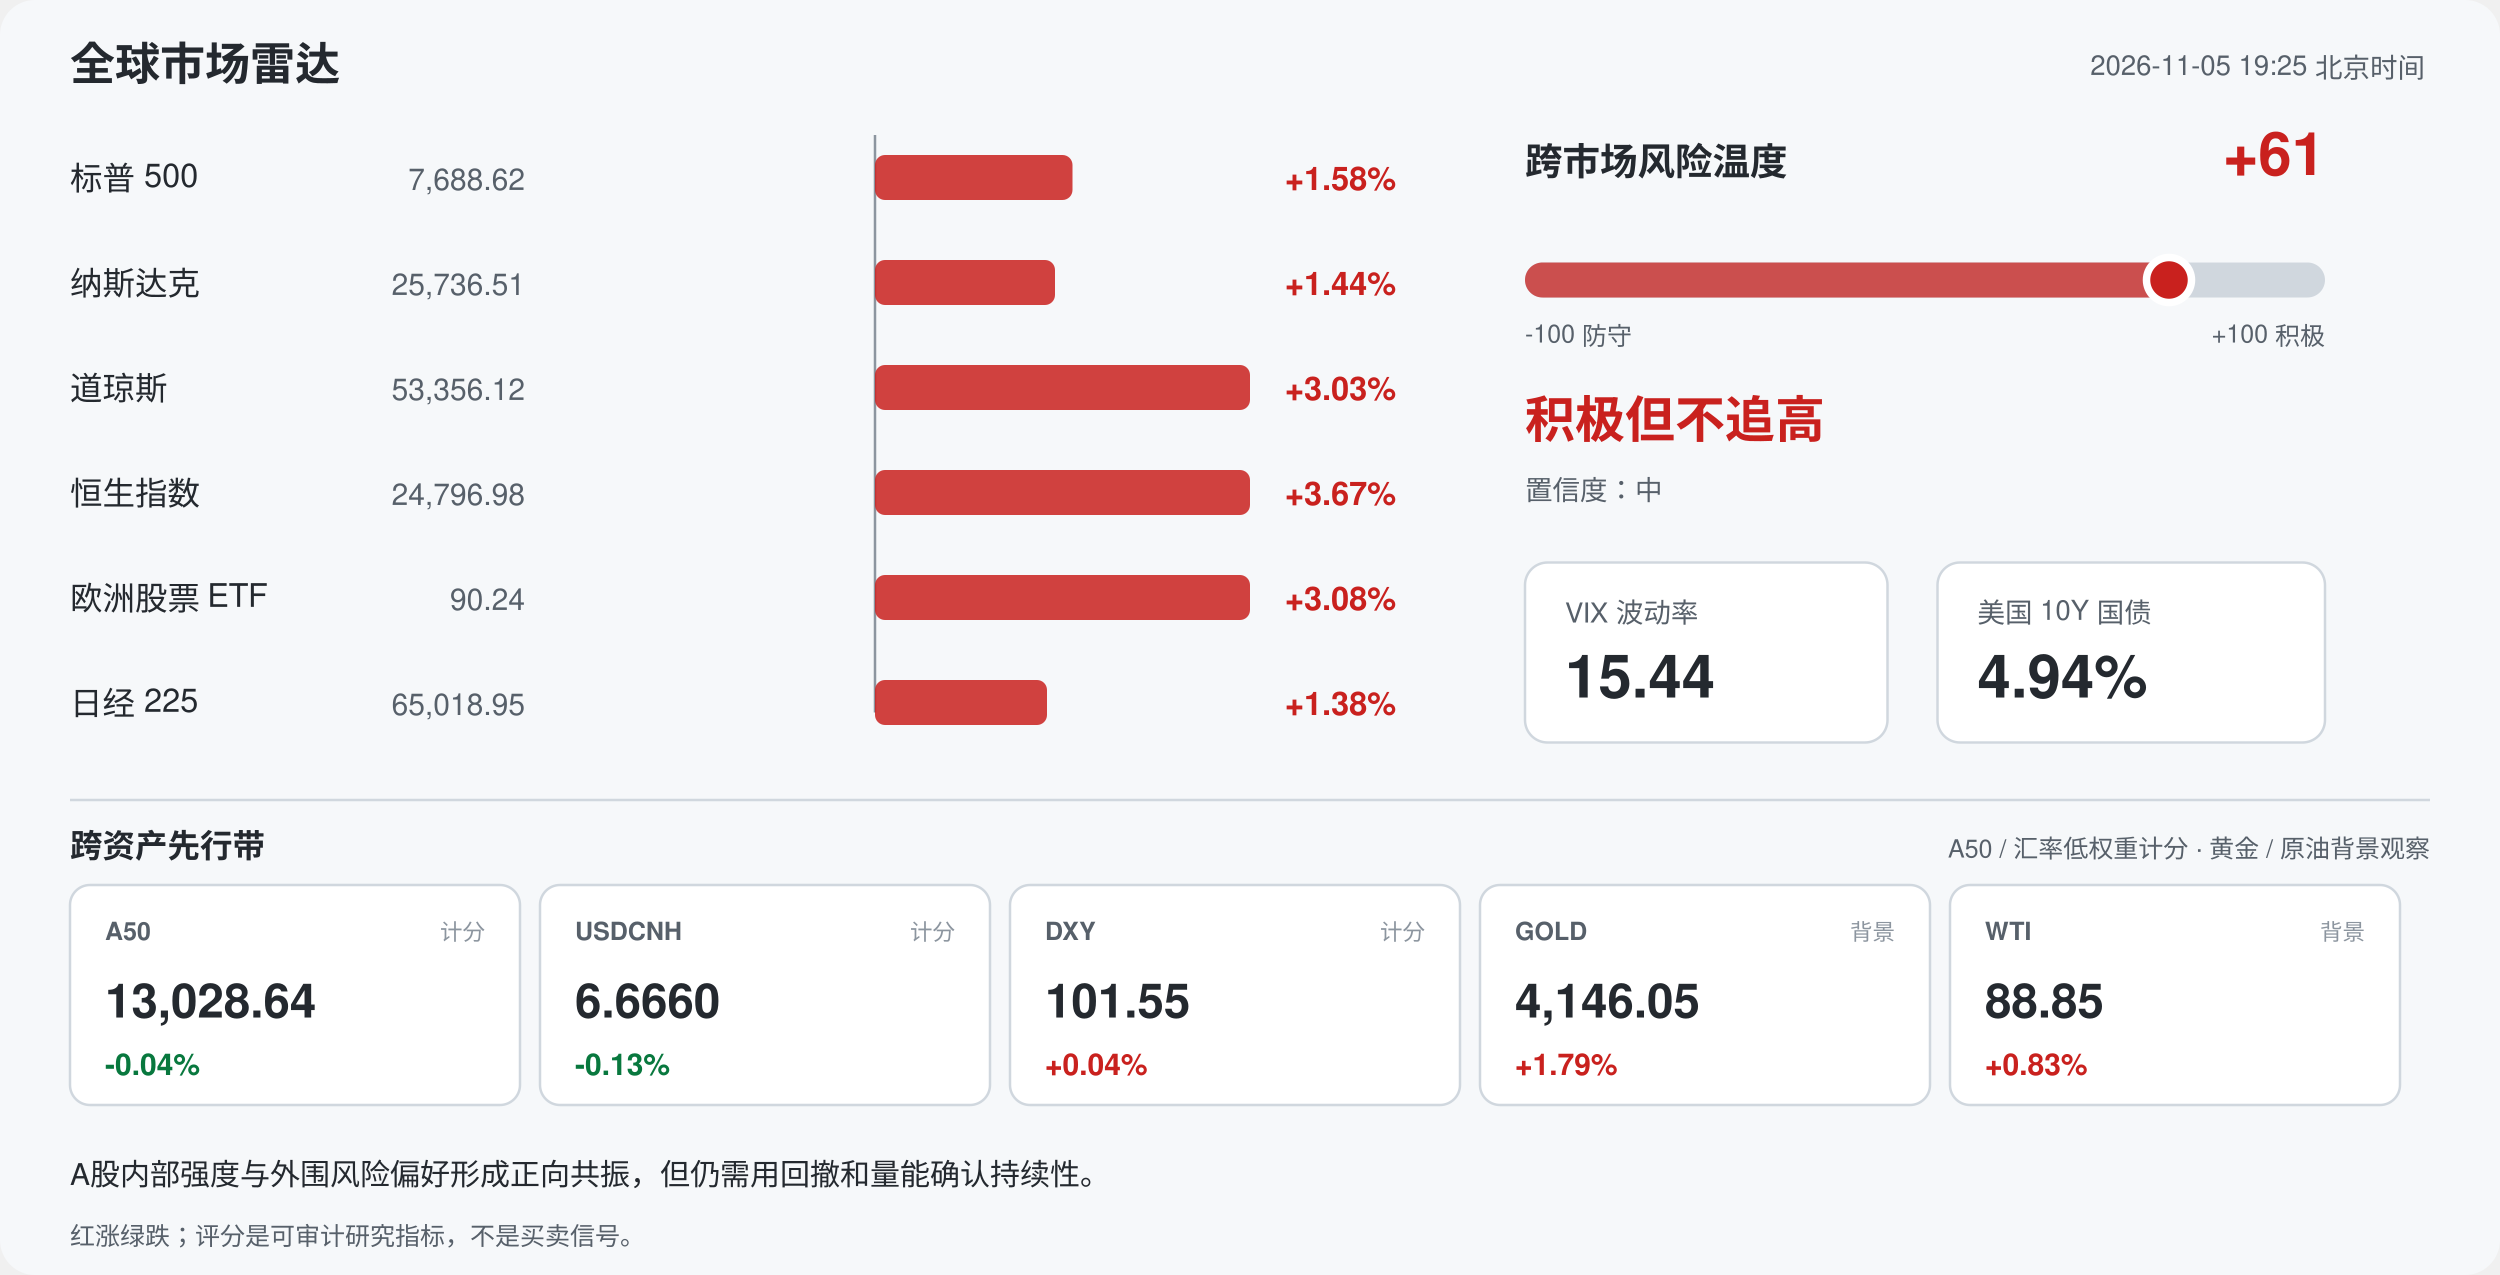
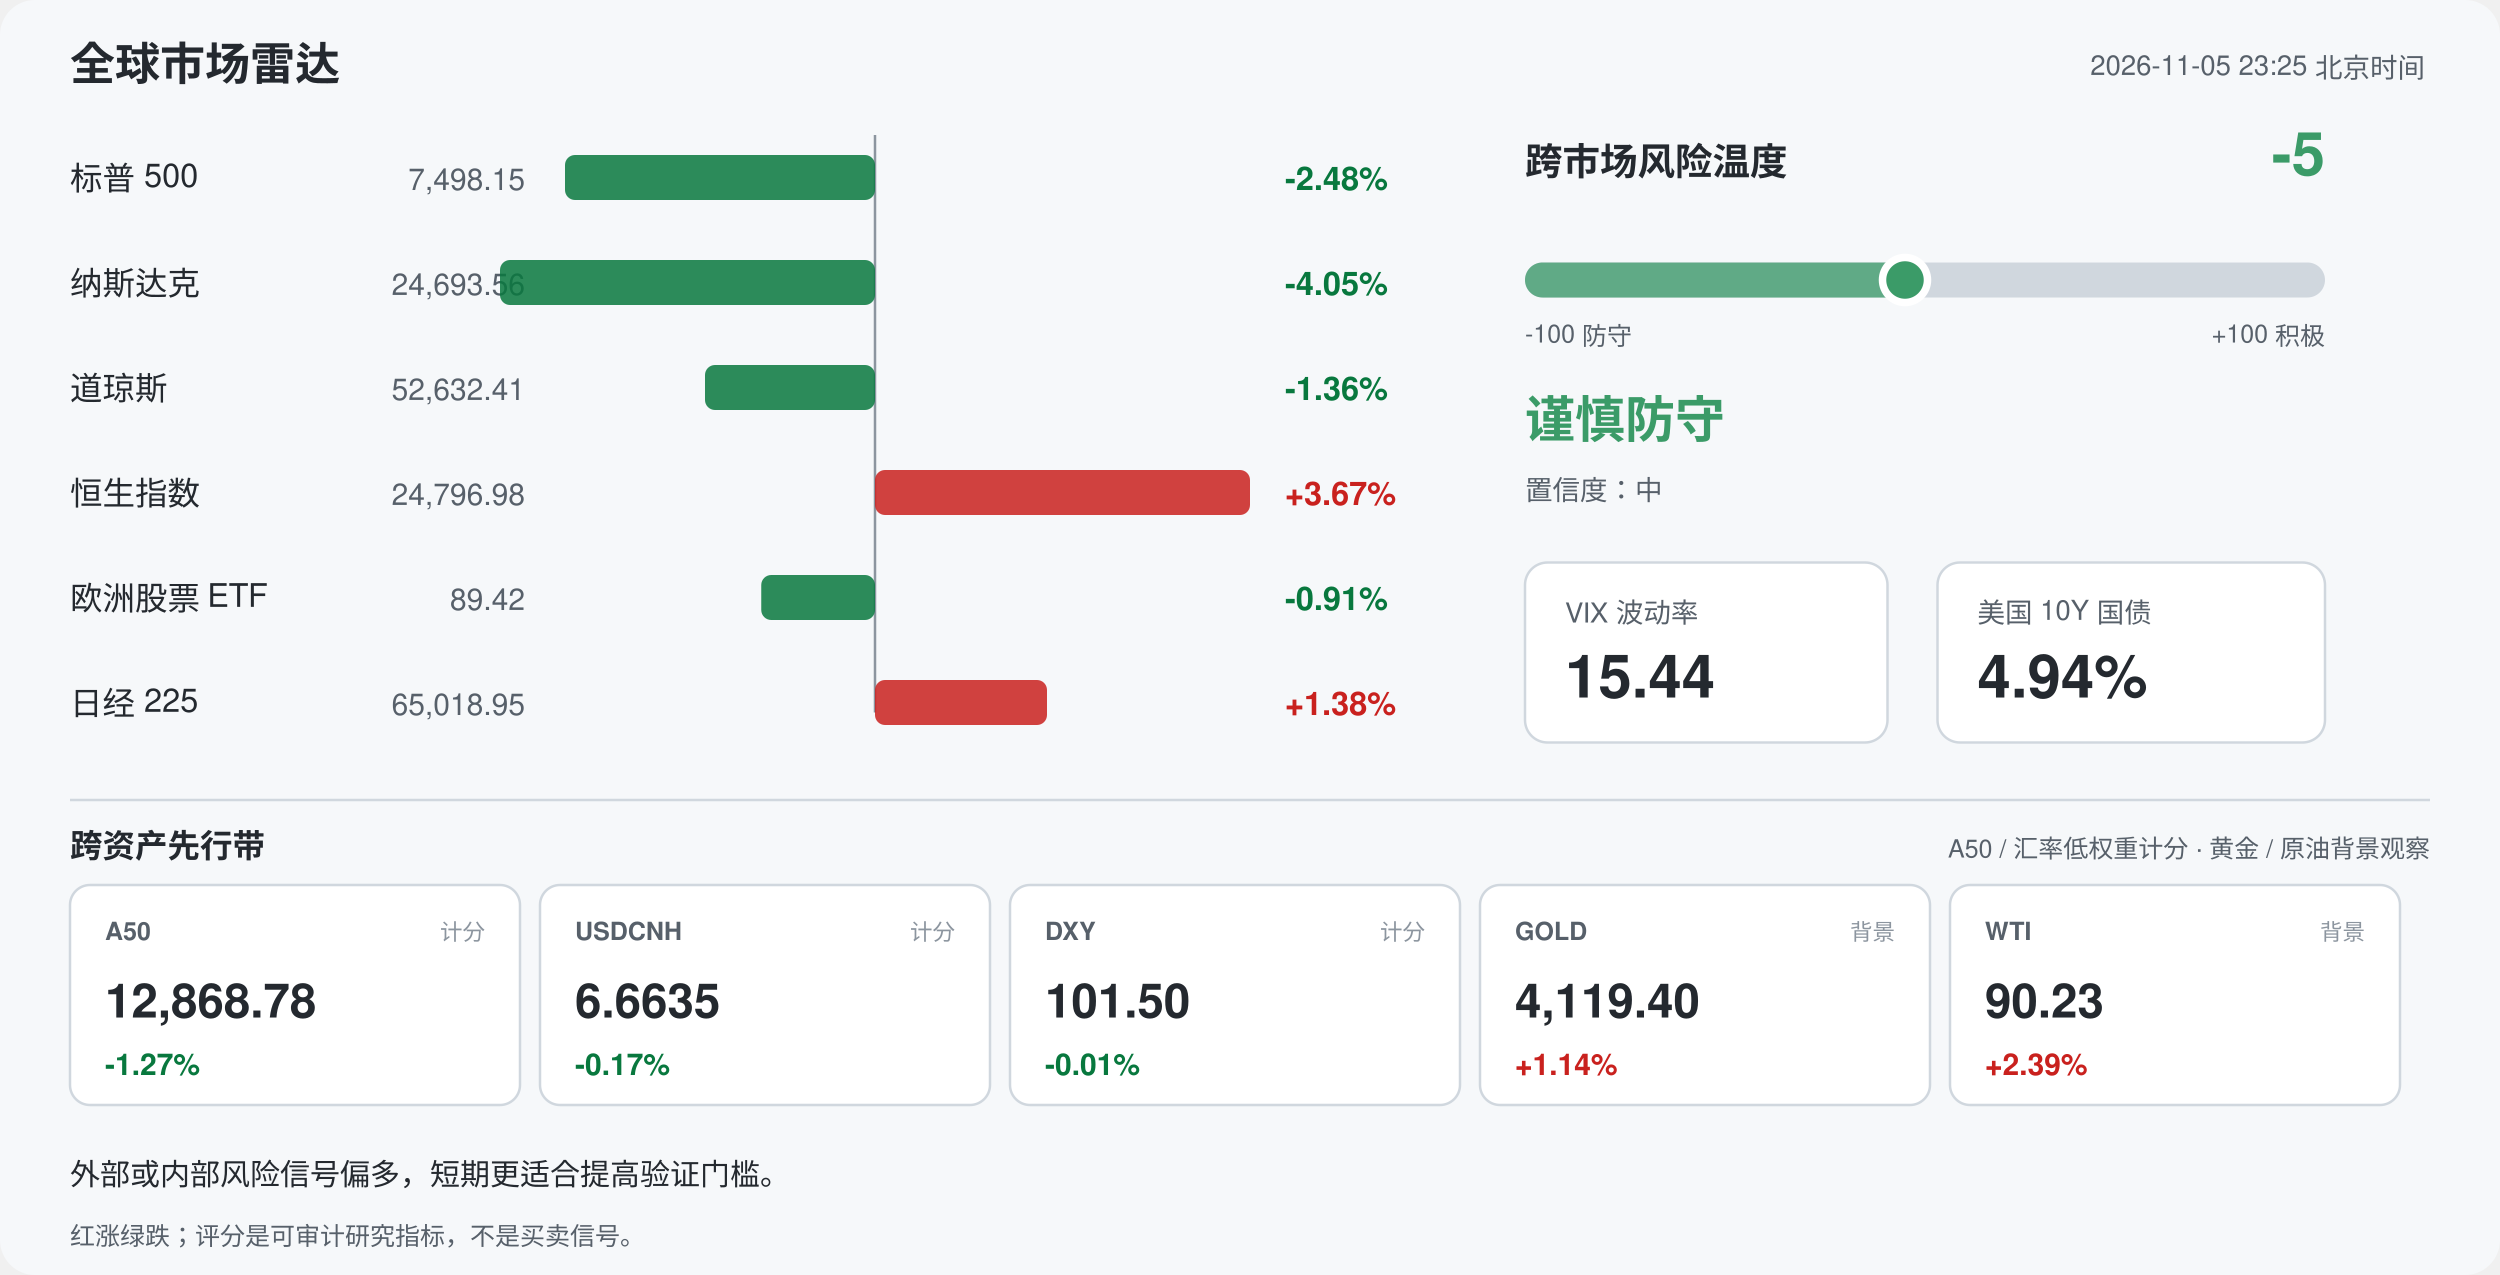
<svg xmlns="http://www.w3.org/2000/svg" width="1000" height="510" viewBox="0 0 1000 510" font-family="-apple-system,Segoe UI,Helvetica,Arial,sans-serif">
  <rect width="1000" height="510" rx="14" fill="#f6f8fa" />
  <text x="28" y="32" font-size="18" font-weight="700" fill="#24292f">全球市场雷达</text>
-   <text x="970" y="30" font-size="11" fill="#57606a" text-anchor="end">2026-11-05 19:25 北京时间</text>
+   <text x="970" y="30" font-size="11" fill="#57606a" text-anchor="end">2026-11-05 23:25 北京时间</text>
  <line x1="350" y1="54" x2="350" y2="285" stroke="#8c959f" stroke-width="1" />
  <text x="28" y="76" font-size="13" fill="#24292f">标普 500</text>
-   <text x="210" y="76" font-size="12" fill="#57606a" text-anchor="end">7,688.62</text>
-   <rect x="350.0" y="62" width="79.0" height="18" rx="4" fill="#c9211e" opacity="0.85" />
-   <text x="514" y="76" font-size="13" font-weight="600" fill="#c9211e">+1.58%</text>
+   <text x="210" y="76" font-size="12" fill="#57606a" text-anchor="end">7,498.15</text>
+   <rect x="226.0" y="62" width="124.0" height="18" rx="4" fill="#08783e" opacity="0.85" />
+   <text x="514" y="76" font-size="13" font-weight="600" fill="#08783e">-2.48%</text>
  <text x="28" y="118" font-size="13" fill="#24292f">纳斯达克</text>
-   <text x="210" y="118" font-size="12" fill="#57606a" text-anchor="end">25,736.51</text>
-   <rect x="350.0" y="104" width="72.0" height="18" rx="4" fill="#c9211e" opacity="0.85" />
-   <text x="514" y="118" font-size="13" font-weight="600" fill="#c9211e">+1.44%</text>
+   <text x="210" y="118" font-size="12" fill="#57606a" text-anchor="end">24,693.56</text>
+   <rect x="200.0" y="104" width="150.0" height="18" rx="4" fill="#08783e" opacity="0.85" />
+   <text x="514" y="118" font-size="13" font-weight="600" fill="#08783e">-4.05%</text>
  <text x="28" y="160" font-size="13" fill="#24292f">道琼斯</text>
-   <text x="210" y="160" font-size="12" fill="#57606a" text-anchor="end">53,356.12</text>
-   <rect x="350.0" y="146" width="150.0" height="18" rx="4" fill="#c9211e" opacity="0.85" />
-   <text x="514" y="160" font-size="13" font-weight="600" fill="#c9211e">+3.03%</text>
+   <text x="210" y="160" font-size="12" fill="#57606a" text-anchor="end">52,632.41</text>
+   <rect x="282.0" y="146" width="68.0" height="18" rx="4" fill="#08783e" opacity="0.85" />
+   <text x="514" y="160" font-size="13" font-weight="600" fill="#08783e">-1.36%</text>
  <text x="28" y="202" font-size="13" fill="#24292f">恒生指数</text>
  <text x="210" y="202" font-size="12" fill="#57606a" text-anchor="end">24,796.98</text>
  <rect x="350.0" y="188" width="150.0" height="18" rx="4" fill="#c9211e" opacity="0.85" />
  <text x="514" y="202" font-size="13" font-weight="600" fill="#c9211e">+3.67%</text>
  <text x="28" y="244" font-size="13" fill="#24292f">欧洲股票 ETF</text>
-   <text x="210" y="244" font-size="12" fill="#57606a" text-anchor="end">90.24</text>
-   <rect x="350.0" y="230" width="150.0" height="18" rx="4" fill="#c9211e" opacity="0.85" />
-   <text x="514" y="244" font-size="13" font-weight="600" fill="#c9211e">+3.08%</text>
+   <text x="210" y="244" font-size="12" fill="#57606a" text-anchor="end">89.42</text>
+   <rect x="304.5" y="230" width="45.5" height="18" rx="4" fill="#08783e" opacity="0.85" />
+   <text x="514" y="244" font-size="13" font-weight="600" fill="#08783e">-0.91%</text>
  <text x="28" y="286" font-size="13" fill="#24292f">日经 225</text>
  <text x="210" y="286" font-size="12" fill="#57606a" text-anchor="end">65,018.95</text>
  <rect x="350.0" y="272" width="68.8" height="18" rx="4" fill="#c9211e" opacity="0.85" />
  <text x="514" y="286" font-size="13" font-weight="600" fill="#c9211e">+1.38%</text>
  <text x="610" y="70" font-size="15" font-weight="700" fill="#24292f">跨市场风险温度</text>
-   <text x="930" y="70" font-size="24" font-weight="700" fill="#c9211e" text-anchor="end">+61</text>
+   <text x="930" y="70" font-size="24" font-weight="700" fill="#3b9b68" text-anchor="end">-5</text>
  <rect x="610" y="105" width="320" height="14" rx="7" fill="#d0d7de" />
-   <rect x="610" y="105" width="257.6" height="14" rx="7" fill="#c9211e" opacity="0.75" />
-   <circle cx="867.6" cy="112" r="9" fill="#c9211e" stroke="#ffffff" stroke-width="3" />
+   <rect x="610" y="105" width="152.0" height="14" rx="7" fill="#3b9b68" opacity="0.75" />
+   <circle cx="762.0" cy="112" r="9" fill="#3b9b68" stroke="#ffffff" stroke-width="3" />
  <text x="610" y="137" font-size="10" fill="#57606a">-100 防守</text>
  <text x="930" y="137" font-size="10" fill="#57606a" text-anchor="end">+100 积极</text>
-   <text x="610" y="175" font-size="20" font-weight="700" fill="#c9211e">积极但不追高</text>
+   <text x="610" y="175" font-size="20" font-weight="700" fill="#3b9b68">谨慎防守</text>
  <text x="610" y="200" font-size="11" fill="#57606a">置信度：中</text>
  <rect x="610" y="225" width="145" height="72" rx="9" fill="#ffffff" stroke="#d0d7de" />
  <text x="626" y="249" font-size="11" fill="#57606a">VIX 波动率</text>
  <text x="626" y="279" font-size="24" font-weight="700" fill="#24292f">15.44</text>
  <rect x="775" y="225" width="155" height="72" rx="9" fill="#ffffff" stroke="#d0d7de" />
  <text x="791" y="249" font-size="11" fill="#57606a">美国 10Y 国债</text>
  <text x="791" y="279" font-size="24" font-weight="700" fill="#24292f">4.94%</text>
  <line x1="28" y1="320" x2="972" y2="320" stroke="#d0d7de" />
  <text x="28" y="343" font-size="13" font-weight="700" fill="#24292f">跨资产先行带</text>
  <text x="972" y="343" font-size="10" fill="#57606a" text-anchor="end">A50 / 汇率低权重计分 · 黄金 / 原油背景观察</text>
  <rect x="28" y="354" width="180" height="88" rx="8" fill="#ffffff" stroke="#d0d7de" />
  <text x="42" y="376" font-size="10" font-weight="700" fill="#57606a">A50</text>
  <text x="194" y="376" font-size="9" fill="#8c959f" text-anchor="end">计分</text>
-   <text x="42" y="407" font-size="19" font-weight="700" fill="#24292f">13,028.64</text>
-   <text x="42" y="430" font-size="12" font-weight="700" fill="#08783e">-0.04%</text>
+   <text x="42" y="407" font-size="19" font-weight="700" fill="#24292f">12,868.78</text>
+   <text x="42" y="430" font-size="12" font-weight="700" fill="#08783e">-1.27%</text>
  <rect x="216" y="354" width="180" height="88" rx="8" fill="#ffffff" stroke="#d0d7de" />
  <text x="230" y="376" font-size="10" font-weight="700" fill="#57606a">USDCNH</text>
  <text x="382" y="376" font-size="9" fill="#8c959f" text-anchor="end">计分</text>
-   <text x="230" y="407" font-size="19" font-weight="700" fill="#24292f">6.6660</text>
-   <text x="230" y="430" font-size="12" font-weight="700" fill="#08783e">-0.13%</text>
+   <text x="230" y="407" font-size="19" font-weight="700" fill="#24292f">6.6635</text>
+   <text x="230" y="430" font-size="12" font-weight="700" fill="#08783e">-0.17%</text>
  <rect x="404" y="354" width="180" height="88" rx="8" fill="#ffffff" stroke="#d0d7de" />
  <text x="418" y="376" font-size="10" font-weight="700" fill="#57606a">DXY</text>
  <text x="570" y="376" font-size="9" fill="#8c959f" text-anchor="end">计分</text>
-   <text x="418" y="407" font-size="19" font-weight="700" fill="#24292f">101.55</text>
-   <text x="418" y="430" font-size="12" font-weight="700" fill="#c9211e">+0.04%</text>
+   <text x="418" y="407" font-size="19" font-weight="700" fill="#24292f">101.50</text>
+   <text x="418" y="430" font-size="12" font-weight="700" fill="#08783e">-0.01%</text>
  <rect x="592" y="354" width="180" height="88" rx="8" fill="#ffffff" stroke="#d0d7de" />
  <text x="606" y="376" font-size="10" font-weight="700" fill="#57606a">GOLD</text>
  <text x="758" y="376" font-size="9" fill="#8c959f" text-anchor="end">背景</text>
-   <text x="606" y="407" font-size="19" font-weight="700" fill="#24292f">4,146.05</text>
-   <text x="606" y="430" font-size="12" font-weight="700" fill="#c9211e">+1.79%</text>
+   <text x="606" y="407" font-size="19" font-weight="700" fill="#24292f">4,119.40</text>
+   <text x="606" y="430" font-size="12" font-weight="700" fill="#c9211e">+1.14%</text>
  <rect x="780" y="354" width="180" height="88" rx="8" fill="#ffffff" stroke="#d0d7de" />
  <text x="794" y="376" font-size="10" font-weight="700" fill="#57606a">WTI</text>
  <text x="946" y="376" font-size="9" fill="#8c959f" text-anchor="end">背景</text>
-   <text x="794" y="407" font-size="19" font-weight="700" fill="#24292f">88.85</text>
-   <text x="794" y="430" font-size="12" font-weight="700" fill="#c9211e">+0.83%</text>
-   <text x="28" y="474" font-size="12" fill="#24292f">A股内部强度与外围风险偏好形成正向共振，但仍需用回撤和量能确认持续性。</text>
+   <text x="794" y="407" font-size="19" font-weight="700" fill="#24292f">90.23</text>
+   <text x="794" y="430" font-size="12" font-weight="700" fill="#c9211e">+2.39%</text>
+   <text x="28" y="474" font-size="12" fill="#24292f">外部或内部风险信号偏多，短期更适合提高验证门槛。</text>
  <text x="28" y="498" font-size="10" fill="#57606a">红涨绿跌；评分是可审计研究指标，不是买卖信号。</text>
</svg>
